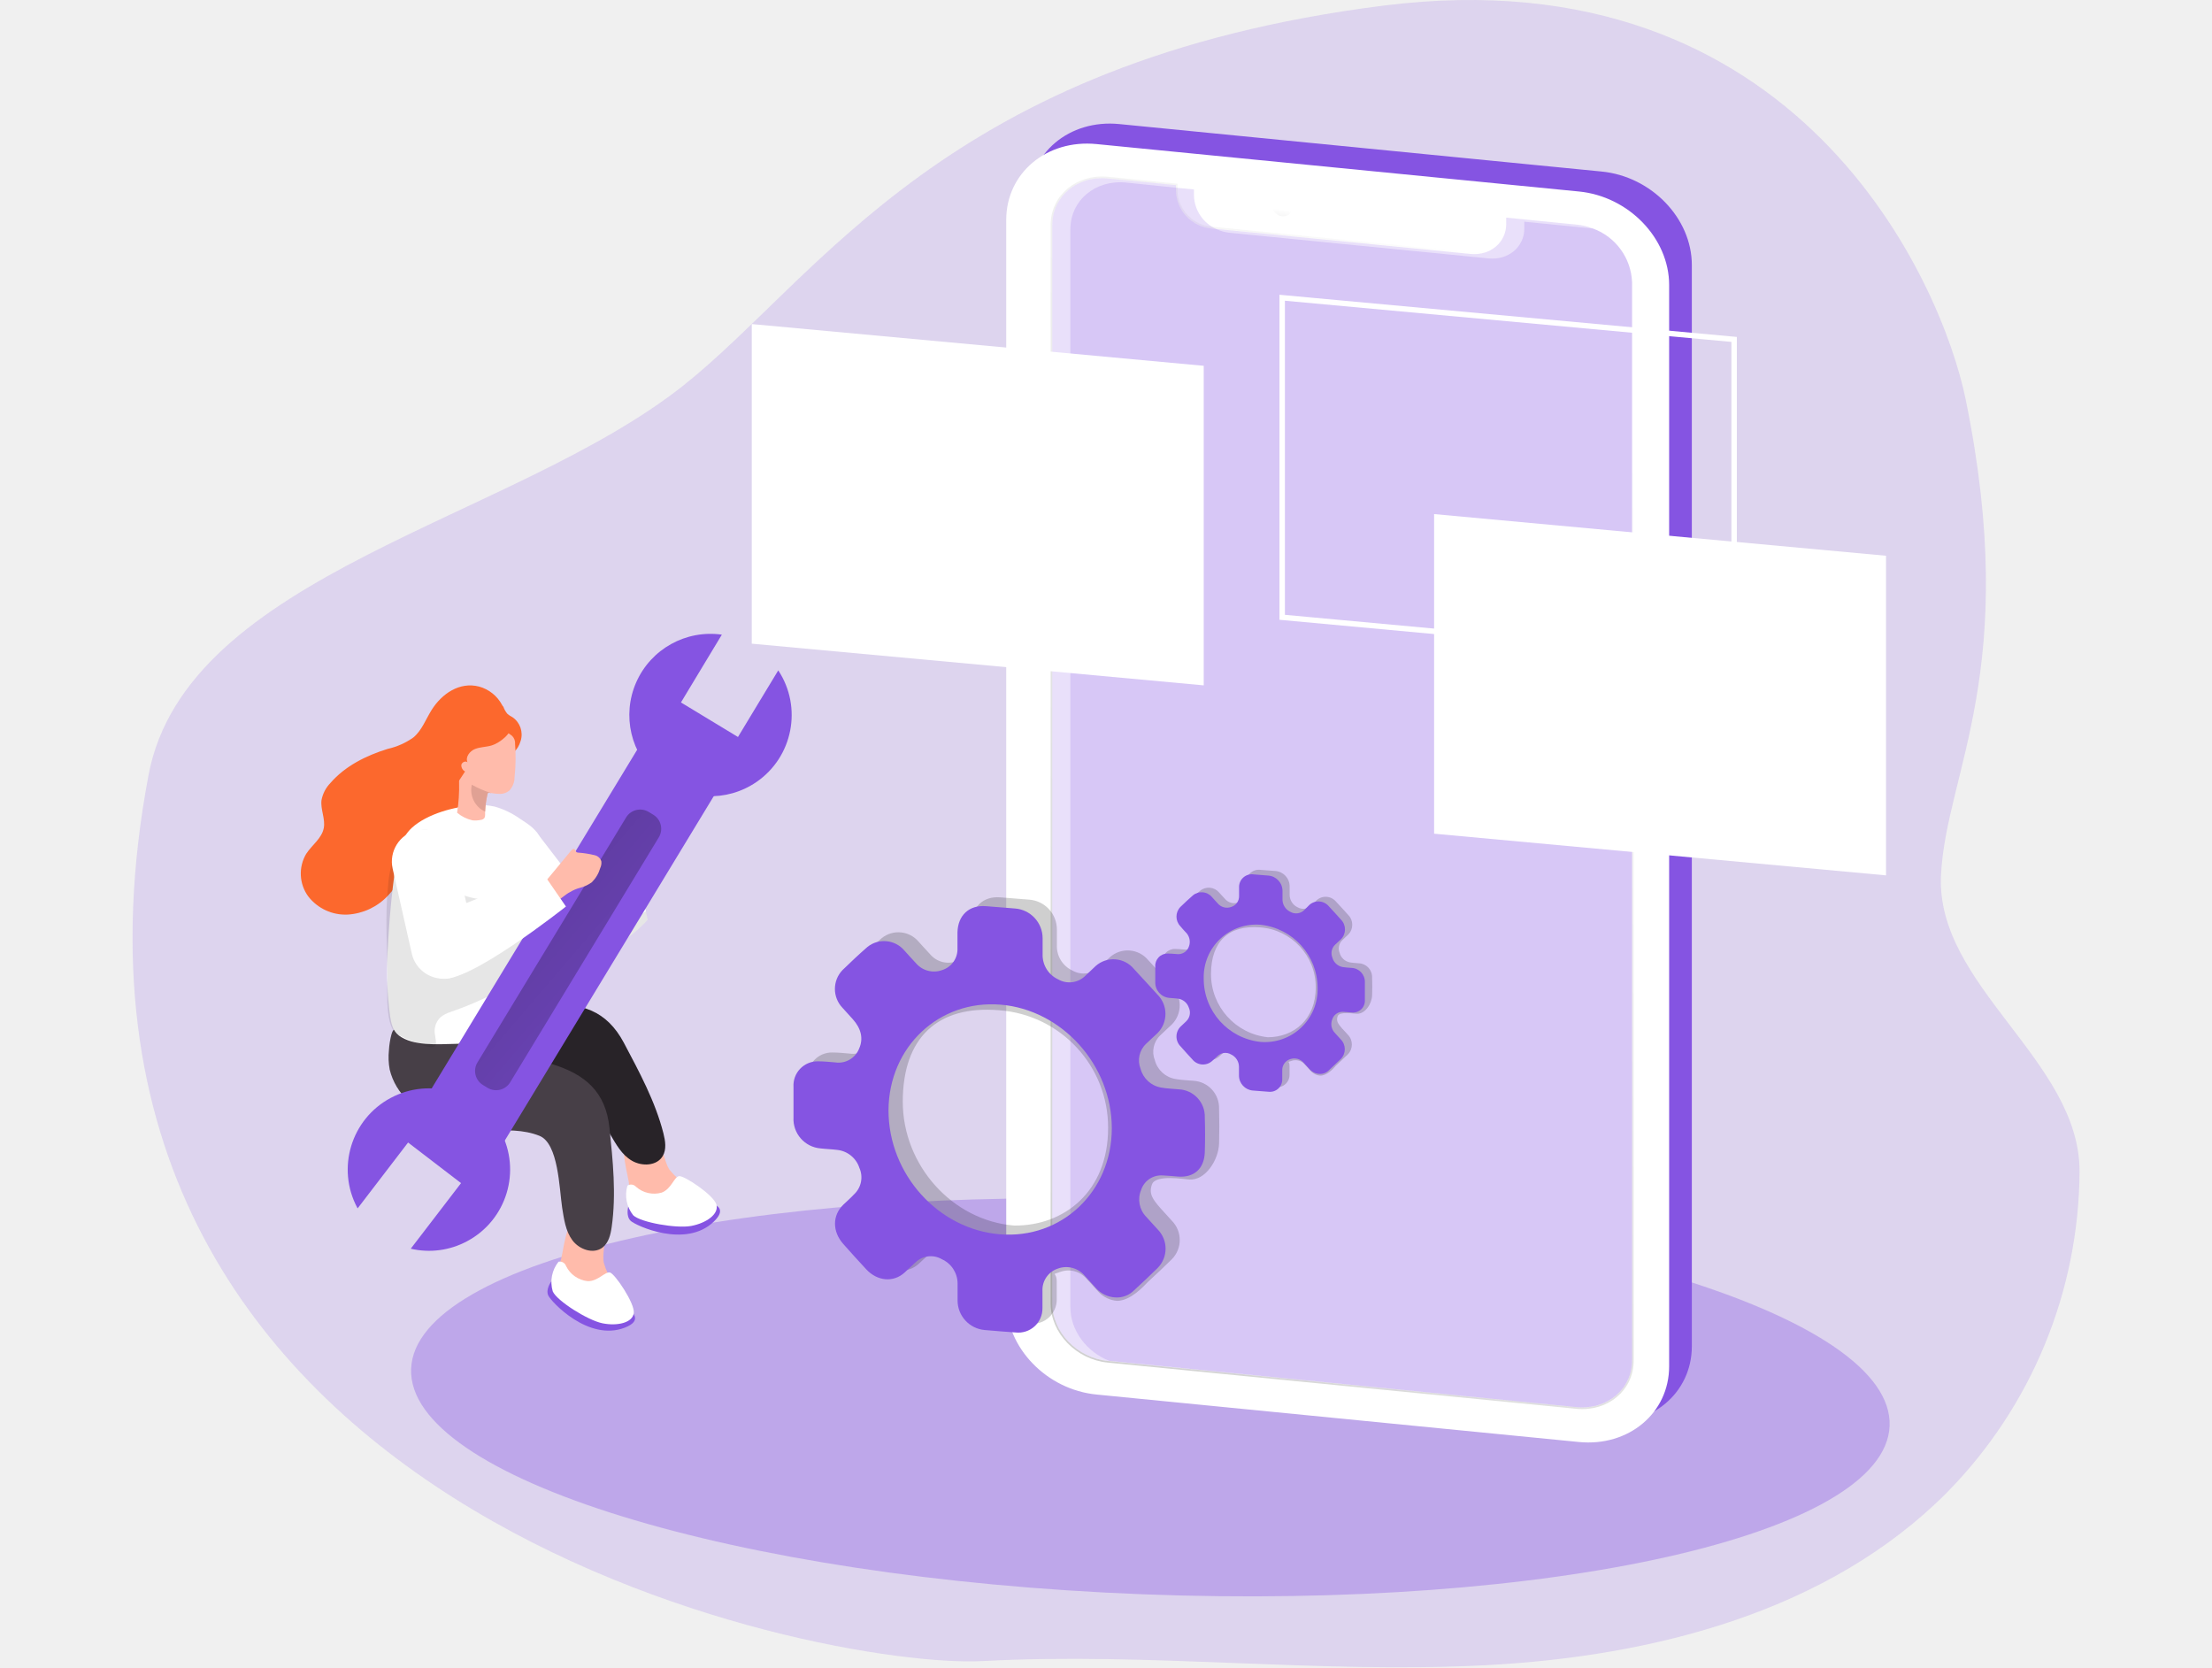
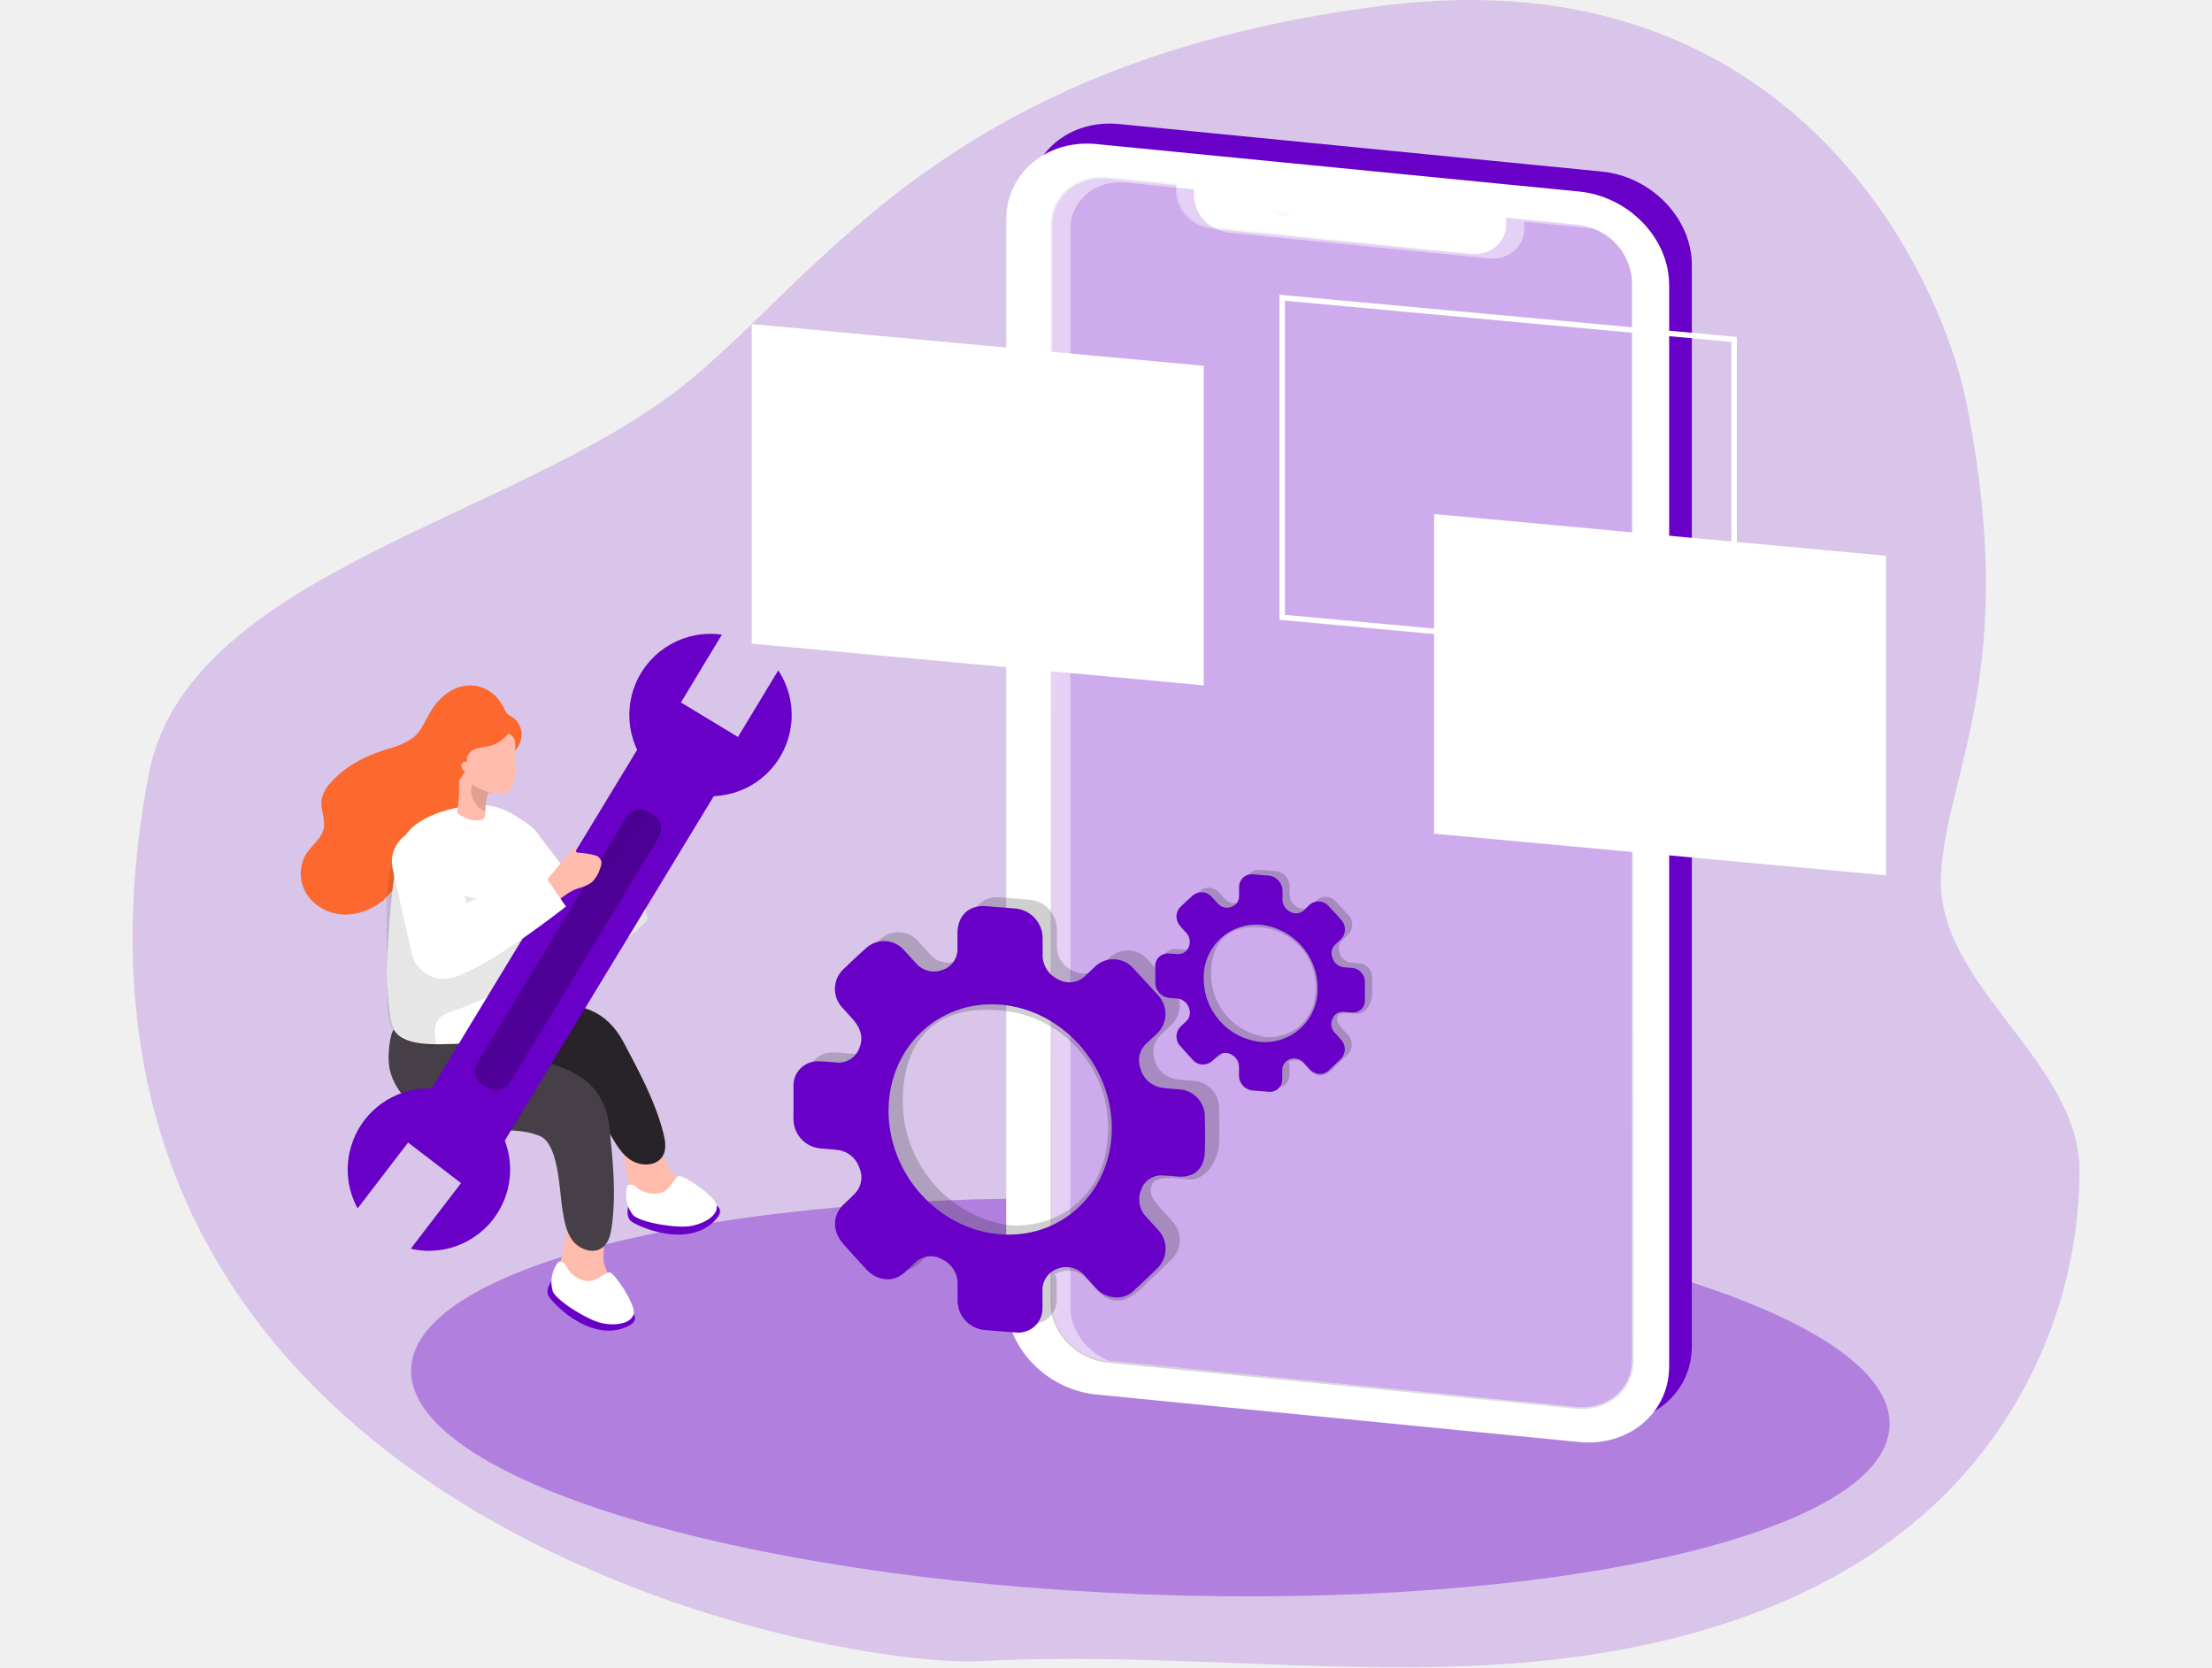
<svg xmlns="http://www.w3.org/2000/svg" xmlns:xlink="http://www.w3.org/1999/xlink" id="Layer_1" data-name="Layer 1" viewBox="0 0 379.36 324.85" width="406" height="306" class="illustration styles_illustrationTablet__1DWOa">
  <defs>
    <linearGradient id="linear-gradient" x1="3202.05" y1="659.23" x2="3373.14" y2="795.88" gradientTransform="matrix(-1.07, -0.1, 0, 1, 3769.86, -194.26)" gradientUnits="userSpaceOnUse">
      <stop offset="0" stop-color="#fff" />
      <stop offset="1" stop-color="#cbcbcb" />
    </linearGradient>
    <linearGradient id="linear-gradient-2" x1="3286.2" y1="604.81" x2="3286.11" y2="616.25" gradientTransform="matrix(-1.07, -0.1, 0, 1, 3741.22, -228.26)" xlink:href="#linear-gradient" />
    <linearGradient id="linear-gradient-3" x1="3297.92" y1="606.17" x2="3298.55" y2="614.55" gradientTransform="matrix(-0.45, -0.97, -0.86, 0.5, 2259.48, 2975.32)" xlink:href="#linear-gradient" />
    <linearGradient id="linear-gradient-4" x1="4274.39" y1="422.64" x2="4158.9" y2="499.42" gradientTransform="matrix(0.91, -0.41, -0.41, -0.91, -3548.42, 2379.55)" gradientUnits="userSpaceOnUse">
      <stop offset="0.01" />
      <stop offset="0.13" stop-opacity="0.69" />
      <stop offset="0.25" stop-opacity="0.32" />
      <stop offset="1" stop-opacity="0" />
    </linearGradient>
  </defs>
-   <path d="M272.41,35.09c81-10.21,108.78,54.09,113.41,76.69,10.78,52.72-3.77,72.56-4.8,92.67-1.1,21.64,27,36.09,27,57.78a89.88,89.88,0,0,1-25.77,62.49c-23.05,23.24-57.15,32-89.83,33.71s-65.47-2.56-98.16-.8C163.31,359.29,4.57,328.72,31.76,185c7.41-39.22,70.82-49.52,104.12-75.82C162.61,88,186.92,45.88,272.41,35.09Z" transform="translate(-28.64 -34)" fill="#8554E2" opacity="0.18" style="isolation: isolate;" />
-   <ellipse cx="226.95" cy="306.24" rx="38.4" ry="144.15" transform="translate(-116.44 487.22) rotate(-87.79)" fill="#8554E2" opacity="0.35" style="isolation: isolate;" />
-   <path d="M203.3,72.94V283.6c0,9.1,7.88,17.26,17.59,18.21l94,9.25c9.7.95,17.58-5.65,17.58-14.76V85.64c0-9.11-7.88-17.27-17.58-18.22l-94-9.25C211.18,57.22,203.3,63.83,203.3,72.94Zm9,1c0-5.61,4.85-9.69,10.84-9.1l13.24,1.31v1.24a7.61,7.61,0,0,0,6.94,7.19l50.5,5c3.83.37,6.93-2.23,6.93-5.82V72.52l13.68,1.34c6,.59,10.84,5.62,10.84,11.23V295.16c0,5.61-4.85,9.68-10.84,9.09l-91.29-9c-6-.59-10.84-5.61-10.84-11.23Z" transform="translate(-28.64 -34)" fill="#8554E2" />
+   <path d="M272.41,35.09c81-10.21,108.78,54.09,113.41,76.69,10.78,52.72-3.77,72.56-4.8,92.67-1.1,21.64,27,36.09,27,57.78a89.88,89.88,0,0,1-25.77,62.49c-23.05,23.24-57.15,32-89.83,33.71s-65.47-2.56-98.16-.8C163.31,359.29,4.57,328.72,31.76,185c7.41-39.22,70.82-49.52,104.12-75.82C162.61,88,186.92,45.88,272.41,35.09Z" transform="translate(-28.64 -34)" fill="#6800C8" opacity="0.18" style="isolation: isolate;" />
+   <ellipse cx="226.95" cy="306.24" rx="38.4" ry="144.15" transform="translate(-116.44 487.22) rotate(-87.79)" fill="#6800C8" opacity="0.35" style="isolation: isolate;" />
+   <path d="M203.3,72.94V283.6c0,9.1,7.88,17.26,17.59,18.21l94,9.25c9.7.95,17.58-5.65,17.58-14.76V85.64c0-9.11-7.88-17.27-17.58-18.22l-94-9.25C211.18,57.22,203.3,63.83,203.3,72.94Zm9,1c0-5.61,4.85-9.69,10.84-9.1l13.24,1.31v1.24a7.61,7.61,0,0,0,6.94,7.19l50.5,5c3.83.37,6.93-2.23,6.93-5.82V72.52l13.68,1.34c6,.59,10.84,5.62,10.84,11.23V295.16c0,5.61-4.85,9.68-10.84,9.09l-91.29-9c-6-.59-10.84-5.61-10.84-11.23Z" transform="translate(-28.64 -34)" fill="#6800C8" />
  <path d="M198.88,76.83V287.49c0,9.1,7.88,17.26,17.59,18.21l94,9.25c9.7.95,17.58-5.65,17.58-14.76V89.53c0-9.11-7.88-17.27-17.58-18.22l-94-9.24C206.76,61.11,198.88,67.72,198.88,76.83Zm9,1c0-5.61,4.85-9.69,10.84-9.1l13.24,1.31v1.24a7.61,7.61,0,0,0,6.94,7.19l50.5,5c3.83.37,6.93-2.23,6.93-5.82V76.41L310,77.75c6,.59,10.84,5.62,10.84,11.23V299.05c0,5.61-4.85,9.68-10.84,9.09l-91.29-9c-6-.59-10.84-5.61-10.84-11.23Z" transform="translate(-28.64 -34)" fill="#fff" />
  <path d="M207.85,77.87V287.93c0,5.62,4.85,10.64,10.84,11.23l91.29,9c6,.59,10.84-3.48,10.84-9.09V89c0-5.61-4.85-10.64-10.84-11.23L296.3,76.41v1.25c0,3.59-3.1,6.19-6.93,5.82l-50.5-5a7.61,7.61,0,0,1-6.94-7.19V70.08l-13.24-1.31C212.7,68.18,207.85,72.26,207.85,77.87Z" transform="translate(-28.64 -34)" fill="none" stroke-miterlimit="10" stroke-width="0.64" stroke="url(#linear-gradient)" />
  <path d="M207.85,77.87V287.93c0,5.62,4.85,10.64,10.84,11.23l91.29,9c6,.59,10.84-3.48,10.84-9.09V89c0-5.61-4.85-10.64-10.84-11.23L296.3,76.41v1.25c0,3.59-3.1,6.19-6.93,5.82l-50.5-5a7.61,7.61,0,0,1-6.94-7.19V70.08l-13.24-1.31C212.7,68.18,207.85,72.26,207.85,77.87Z" transform="translate(-28.64 -34)" fill="#fff" />
-   <path d="M320.82,89V299.05c0,5.61-4.85,9.68-10.84,9.1l-91-9h0l-.29,0c-6-.59-10.84-5.61-10.84-11.23V77.87c0-5.61,4.85-9.69,10.84-9.09l13.25,1.29v1.25a7.59,7.59,0,0,0,6.93,7.19l1,.1,49.49,4.87c3.83.37,6.94-2.23,6.94-5.82V76.4L310,77.76a11.8,11.8,0,0,1,3.19.76A11.6,11.6,0,0,1,320.82,89Z" transform="translate(-28.64 -34)" fill="#8554E2" opacity="0.18" style="isolation: isolate;" />
-   <path d="M320.82,89V299.05c0,5.61-4.85,9.68-10.84,9.1l-91-9h0c-4.4-1.73-7.6-5.89-7.6-10.46V78.67c0-5.62,4.85-9.69,10.83-9.1l9.73,1,3.52.34v1.26a7.37,7.37,0,0,0,4.41,6.48,7.68,7.68,0,0,0,2.52.7l50.5,5c3.83.37,6.94-2.24,6.94-5.82V77.2l13.34,1.32A11.6,11.6,0,0,1,320.82,89Z" transform="translate(-28.64 -34)" fill="#8554E2" opacity="0.18" style="isolation: isolate;" />
+   <path d="M320.82,89V299.05c0,5.61-4.85,9.68-10.84,9.1l-91-9h0l-.29,0c-6-.59-10.84-5.61-10.84-11.23V77.87c0-5.61,4.85-9.69,10.84-9.09l13.25,1.29v1.25a7.59,7.59,0,0,0,6.93,7.19l1,.1,49.49,4.87c3.83.37,6.94-2.23,6.94-5.82V76.4L310,77.76a11.8,11.8,0,0,1,3.19.76A11.6,11.6,0,0,1,320.82,89Z" transform="translate(-28.64 -34)" fill="#6800C8" opacity="0.18" style="isolation: isolate;" />
+   <path d="M320.82,89V299.05c0,5.61-4.85,9.68-10.84,9.1l-91-9h0c-4.4-1.73-7.6-5.89-7.6-10.46V78.67c0-5.62,4.85-9.69,10.83-9.1l9.73,1,3.52.34v1.26a7.37,7.37,0,0,0,4.41,6.48,7.68,7.68,0,0,0,2.52.7l50.5,5c3.83.37,6.94-2.24,6.94-5.82V77.2l13.34,1.32A11.6,11.6,0,0,1,320.82,89Z" transform="translate(-28.64 -34)" fill="#6800C8" opacity="0.18" style="isolation: isolate;" />
  <polygon points="228.59 41.74 245.95 43.45 245.95 42.01 228.59 40.3 228.59 41.74" fill="url(#linear-gradient-2)" />
  <ellipse cx="252.65" cy="74.37" rx="1.72" ry="1.94" transform="translate(32.31 220.96) rotate(-59.69)" fill="url(#linear-gradient-3)" />
  <g id="Q83r0t" opacity="0.19">
    <path d="M220.51,287.45a5.53,5.53,0,0,1-3.69-1.79c-.72-.78-1.41-1.6-2.15-2.36a4.7,4.7,0,0,0-5.29-1.48c-1.94.71-.61-.16-.66,2,0,1.11,0,2.22,0,3.33a4.7,4.7,0,0,1-5.21,4.74q-3-.21-6.06-.48a5.78,5.78,0,0,1-5.27-5.76c0-1.11,0-2.22,0-3.33a5.19,5.19,0,0,0-3.06-4.7,4.28,4.28,0,0,0-5.11.59c-.74.65-1.42,1.36-2.15,2-2.19,2-5.35,1.69-7.5-.65-1.49-1.62-3-3.25-4.44-4.9-2.17-2.44-2.16-5.57,0-7.67.69-.66,1.41-1.28,2.08-2a4.55,4.55,0,0,0,1.05-5.16,5.11,5.11,0,0,0-4.32-3.51c-1.08-.14-2.16-.16-3.24-.29a5.75,5.75,0,0,1-5.28-6.06c0-2,0-3.94,0-5.91a4.7,4.7,0,0,1,4.79-5c1.11,0,2.23.12,3.34.21a4.31,4.31,0,0,0,4.68-2.75c.83-1.9.37-3.85-1.26-5.67-.66-.74-1.34-1.46-2-2.21a5.29,5.29,0,0,1,0-7.35c1.58-1.55,3.19-3.06,4.85-4.5a5.17,5.17,0,0,1,7.2.68c.75.8,1.46,1.65,2.23,2.44a4.63,4.63,0,0,0,5.12,1.38,4.27,4.27,0,0,0,3-4.24c0-1,0-2.08,0-3.11.08-3.33,2.27-5.35,5.52-5.11l5.64.45a5.82,5.82,0,0,1,5.43,5.85c0,1,0,2,0,3a5.23,5.23,0,0,0,3,4.95,4.41,4.41,0,0,0,5.36-.72c.67-.63,1.32-1.27,2-1.89a5.19,5.19,0,0,1,7.43.59c1.55,1.66,3.08,3.35,4.59,5.05a5.31,5.31,0,0,1,0,7.51c-.73.71-1.51,1.37-2.23,2.09a4.44,4.44,0,0,0-1.06,4.87,5,5,0,0,0,4,3.64c1.14.22,2.3.24,3.45.35a5.3,5.3,0,0,1,5.06,5.47q.1,3.39,0,6.77c-.1,3.21-2.68,7.24-5.82,7-1-.07-6.49-1-7.23.9s.23,3.07,1.62,4.67c.72.83,1.5,1.62,2.22,2.45a5.34,5.34,0,0,1,0,7.52c-1.5,1.47-3,2.9-4.58,4.34C225.51,284.78,223.07,287.41,220.51,287.45Zm-41.79-38.82c0,12.41,9.66,23.18,21.71,24.15,9.8.08,18.31-6.69,18.3-19a22.9,22.9,0,0,0-21.24-22.95C185.42,229.82,178.74,236.24,178.72,248.63Z" transform="translate(-28.64 -34)" fill="#020202" />
  </g>
  <g id="Q83r0t-2" data-name="Q83r0t">
-     <path d="M220.07,286.78a5.47,5.47,0,0,1-3.69-1.78c-.72-.78-1.41-1.6-2.15-2.37a4.71,4.71,0,0,0-5.29-1.47,4.38,4.38,0,0,0-3,4.38c0,1.11,0,2.22,0,3.33a4.7,4.7,0,0,1-5.21,4.74q-3-.21-6.06-.48a5.78,5.78,0,0,1-5.27-5.76c0-1.12,0-2.22,0-3.33a5.19,5.19,0,0,0-3.06-4.7,4.27,4.27,0,0,0-5.11.59c-.74.65-1.42,1.36-2.15,2-2.19,2-5.35,1.69-7.5-.65-1.49-1.63-3-3.25-4.44-4.9-2.17-2.44-2.16-5.57,0-7.67.69-.66,1.41-1.28,2.08-2a4.53,4.53,0,0,0,1.05-5.16,5.11,5.11,0,0,0-4.32-3.51c-1.08-.14-2.16-.16-3.23-.29a5.75,5.75,0,0,1-5.29-6.06c0-2,0-3.94,0-5.91a4.7,4.7,0,0,1,4.79-5c1.11,0,2.23.12,3.34.21a4.31,4.31,0,0,0,4.68-2.75c.83-1.9.37-3.85-1.26-5.67-.66-.74-1.34-1.46-2-2.21a5.31,5.31,0,0,1,0-7.36c1.58-1.54,3.19-3.05,4.85-4.5a5.18,5.18,0,0,1,7.2.69c.75.8,1.46,1.65,2.23,2.44a4.63,4.63,0,0,0,5.12,1.38,4.27,4.27,0,0,0,3-4.24c0-1,0-2.08,0-3.11.08-3.33,2.27-5.36,5.52-5.11,1.88.15,3.76.29,5.64.45a5.82,5.82,0,0,1,5.43,5.85c0,1,0,2,0,3a5.23,5.23,0,0,0,3,4.95,4.41,4.41,0,0,0,5.36-.72c.67-.63,1.32-1.27,2-1.89a5.19,5.19,0,0,1,7.43.59c1.55,1.66,3.08,3.35,4.59,5a5.31,5.31,0,0,1,0,7.51c-.73.71-1.5,1.37-2.23,2.09a4.44,4.44,0,0,0-1.06,4.87,5,5,0,0,0,4,3.64c1.14.22,2.3.23,3.45.35a5.3,5.3,0,0,1,5.06,5.47q.11,3.39,0,6.77c-.1,3.21-2.08,5-5.22,4.75-1-.07-2-.19-3-.22a4.12,4.12,0,0,0-4.19,2.84,4.82,4.82,0,0,0,1,5.23c.72.83,1.5,1.62,2.22,2.44a5.35,5.35,0,0,1,0,7.53c-1.5,1.47-3,2.9-4.58,4.34A4.7,4.7,0,0,1,220.07,286.78Zm-44.13-36.45c0,12.4,9.67,23.18,21.71,24.15s21.8-8.32,21.8-20.66-9.75-23.11-21.69-24.08S176,237.94,175.94,250.33Z" transform="translate(-28.64 -34)" fill="#8554E2" />
+     <path d="M220.07,286.78a5.47,5.47,0,0,1-3.69-1.78c-.72-.78-1.41-1.6-2.15-2.37a4.71,4.71,0,0,0-5.29-1.47,4.38,4.38,0,0,0-3,4.38c0,1.11,0,2.22,0,3.33a4.7,4.7,0,0,1-5.21,4.74q-3-.21-6.06-.48a5.78,5.78,0,0,1-5.27-5.76c0-1.12,0-2.22,0-3.33a5.19,5.19,0,0,0-3.06-4.7,4.27,4.27,0,0,0-5.11.59c-.74.65-1.42,1.36-2.15,2-2.19,2-5.35,1.69-7.5-.65-1.49-1.63-3-3.25-4.44-4.9-2.17-2.44-2.16-5.57,0-7.67.69-.66,1.41-1.28,2.08-2a4.53,4.53,0,0,0,1.05-5.16,5.11,5.11,0,0,0-4.32-3.51c-1.08-.14-2.16-.16-3.23-.29a5.75,5.75,0,0,1-5.29-6.06c0-2,0-3.94,0-5.91a4.7,4.7,0,0,1,4.79-5c1.11,0,2.23.12,3.34.21a4.31,4.31,0,0,0,4.68-2.75c.83-1.9.37-3.85-1.26-5.67-.66-.74-1.34-1.46-2-2.21a5.31,5.31,0,0,1,0-7.36c1.58-1.54,3.19-3.05,4.85-4.5a5.18,5.18,0,0,1,7.2.69c.75.8,1.46,1.65,2.23,2.44a4.63,4.63,0,0,0,5.12,1.38,4.27,4.27,0,0,0,3-4.24c0-1,0-2.08,0-3.11.08-3.33,2.27-5.36,5.52-5.11,1.88.15,3.76.29,5.64.45a5.82,5.82,0,0,1,5.43,5.85c0,1,0,2,0,3a5.23,5.23,0,0,0,3,4.95,4.41,4.41,0,0,0,5.36-.72c.67-.63,1.32-1.27,2-1.89a5.19,5.19,0,0,1,7.43.59c1.55,1.66,3.08,3.35,4.59,5a5.31,5.31,0,0,1,0,7.51c-.73.71-1.5,1.37-2.23,2.09a4.44,4.44,0,0,0-1.06,4.87,5,5,0,0,0,4,3.64c1.14.22,2.3.23,3.45.35a5.3,5.3,0,0,1,5.06,5.47q.11,3.39,0,6.77c-.1,3.21-2.08,5-5.22,4.75-1-.07-2-.19-3-.22a4.12,4.12,0,0,0-4.19,2.84,4.82,4.82,0,0,0,1,5.23c.72.83,1.5,1.62,2.22,2.44a5.35,5.35,0,0,1,0,7.53c-1.5,1.47-3,2.9-4.58,4.34A4.7,4.7,0,0,1,220.07,286.78Zm-44.13-36.45c0,12.4,9.67,23.18,21.71,24.15s21.8-8.32,21.8-20.66-9.75-23.11-21.69-24.08S176,237.94,175.94,250.33Z" transform="translate(-28.64 -34)" fill="#6800C8" />
  </g>
  <g id="Q83r0t-3" data-name="Q83r0t" opacity="0.19">
    <path d="M260.09,243.57a2.78,2.78,0,0,1-1.88-.91c-.37-.4-.72-.82-1.09-1.21a2.42,2.42,0,0,0-2.7-.75c-1,.36-.31-.08-.34,1,0,.57,0,1.14,0,1.7a2.41,2.41,0,0,1-2.66,2.42l-3.09-.25a3,3,0,0,1-2.69-2.94c0-.56,0-1.13,0-1.7a2.65,2.65,0,0,0-1.56-2.39,2.18,2.18,0,0,0-2.61.3c-.37.33-.72.69-1.09,1a2.66,2.66,0,0,1-3.83-.33c-.76-.83-1.52-1.66-2.27-2.5a2.72,2.72,0,0,1,0-3.91l1.06-1a2.32,2.32,0,0,0,.53-2.63,2.6,2.6,0,0,0-2.2-1.8c-.55-.07-1.1-.08-1.65-.14a3,3,0,0,1-2.7-3.1v-3a2.4,2.4,0,0,1,2.45-2.54c.56,0,1.13.06,1.7.11a2.2,2.2,0,0,0,2.39-1.4,2.58,2.58,0,0,0-.65-2.89c-.33-.38-.68-.75-1-1.13a2.7,2.7,0,0,1,0-3.75c.8-.79,1.63-1.56,2.47-2.3a2.65,2.65,0,0,1,3.67.35c.39.41.75.84,1.14,1.24a2.35,2.35,0,0,0,2.61.71,2.17,2.17,0,0,0,1.54-2.16c0-.53,0-1.06,0-1.59a2.46,2.46,0,0,1,2.81-2.6l2.88.22a3,3,0,0,1,2.77,3c0,.51,0,1,0,1.53a2.71,2.71,0,0,0,1.53,2.53,2.25,2.25,0,0,0,2.74-.37c.34-.32.67-.65,1-1a2.64,2.64,0,0,1,3.79.3c.79.85,1.58,1.7,2.35,2.57a2.71,2.71,0,0,1,0,3.83c-.37.37-.76.7-1.13,1.07a2.24,2.24,0,0,0-.54,2.48,2.55,2.55,0,0,0,2,1.86c.58.11,1.17.12,1.75.18a2.69,2.69,0,0,1,2.58,2.79q.06,1.72,0,3.45c-.05,1.64-1.36,3.69-3,3.59-.52,0-3.32-.5-3.7.45s.12,1.57.83,2.39c.37.42.77.82,1.14,1.24a2.74,2.74,0,0,1,0,3.84c-.77.75-1.56,1.48-2.34,2.21C262.64,242.21,261.4,243.55,260.09,243.57Zm-21.31-19.8a12.37,12.37,0,0,0,11.07,12.32c5,0,9.34-3.41,9.34-9.71a11.69,11.69,0,0,0-10.84-11.7C242.2,214.18,238.79,217.45,238.78,223.77Z" transform="translate(-28.64 -34)" fill="#020202" />
  </g>
  <g id="Q83r0t-4" data-name="Q83r0t">
-     <path d="M259.87,243.23a2.74,2.74,0,0,1-1.88-.91c-.37-.4-.72-.81-1.1-1.2a2.42,2.42,0,0,0-2.7-.76,2.24,2.24,0,0,0-1.53,2.24c0,.56,0,1.13,0,1.69a2.39,2.39,0,0,1-2.66,2.42l-3.09-.24a2.94,2.94,0,0,1-2.68-2.94c0-.57,0-1.13,0-1.7a2.68,2.68,0,0,0-1.56-2.4,2.18,2.18,0,0,0-2.6.31c-.38.33-.73.69-1.1,1a2.66,2.66,0,0,1-3.83-.34c-.76-.82-1.52-1.65-2.26-2.5a2.72,2.72,0,0,1,0-3.91c.35-.33.71-.65,1.06-1a2.32,2.32,0,0,0,.53-2.64,2.59,2.59,0,0,0-2.2-1.79c-.55-.07-1.1-.08-1.65-.14a3,3,0,0,1-2.7-3.1c0-1,0-2,0-3a2.39,2.39,0,0,1,2.44-2.54c.56,0,1.13.06,1.7.1a2.2,2.2,0,0,0,2.39-1.39,2.61,2.61,0,0,0-.64-2.9c-.34-.37-.69-.74-1-1.13a2.7,2.7,0,0,1,0-3.75c.81-.79,1.63-1.55,2.48-2.29a2.64,2.64,0,0,1,3.67.35c.38.41.74.84,1.13,1.24a2.35,2.35,0,0,0,2.61.7,2.17,2.17,0,0,0,1.55-2.16c0-.52,0-1.06,0-1.58a2.48,2.48,0,0,1,2.82-2.61l2.87.23a3,3,0,0,1,2.77,3c0,.52,0,1,0,1.54a2.66,2.66,0,0,0,1.52,2.52,2.25,2.25,0,0,0,2.74-.36c.34-.32.67-.65,1-1a2.64,2.64,0,0,1,3.78.3c.8.85,1.58,1.71,2.35,2.58a2.72,2.72,0,0,1,0,3.83c-.38.36-.77.7-1.14,1.06a2.28,2.28,0,0,0-.54,2.49,2.56,2.56,0,0,0,2,1.86,17.19,17.19,0,0,0,1.76.17,2.71,2.71,0,0,1,2.58,2.8q0,1.72,0,3.45a2.3,2.3,0,0,1-2.67,2.42c-.51,0-1-.1-1.54-.11a2.1,2.1,0,0,0-2.14,1.45,2.46,2.46,0,0,0,.51,2.66c.37.43.77.83,1.14,1.25a2.73,2.73,0,0,1,0,3.84c-.77.75-1.56,1.48-2.34,2.21A2.41,2.41,0,0,1,259.87,243.23Zm-22.51-18.59A12.38,12.38,0,0,0,248.43,237a10.28,10.28,0,0,0,11.12-10.54,12.42,12.42,0,0,0-11.06-12.28A10.23,10.23,0,0,0,237.36,224.64Z" transform="translate(-28.64 -34)" fill="#8554E2" />
+     <path d="M259.87,243.23a2.74,2.74,0,0,1-1.88-.91c-.37-.4-.72-.81-1.1-1.2a2.42,2.42,0,0,0-2.7-.76,2.24,2.24,0,0,0-1.53,2.24c0,.56,0,1.13,0,1.69a2.39,2.39,0,0,1-2.66,2.42l-3.09-.24a2.94,2.94,0,0,1-2.68-2.94c0-.57,0-1.13,0-1.7a2.68,2.68,0,0,0-1.56-2.4,2.18,2.18,0,0,0-2.6.31c-.38.33-.73.69-1.1,1a2.66,2.66,0,0,1-3.83-.34c-.76-.82-1.52-1.65-2.26-2.5a2.72,2.72,0,0,1,0-3.91c.35-.33.71-.65,1.06-1a2.32,2.32,0,0,0,.53-2.64,2.59,2.59,0,0,0-2.2-1.79c-.55-.07-1.1-.08-1.65-.14a3,3,0,0,1-2.7-3.1c0-1,0-2,0-3a2.39,2.39,0,0,1,2.44-2.54c.56,0,1.13.06,1.7.1a2.2,2.2,0,0,0,2.39-1.39,2.61,2.61,0,0,0-.64-2.9c-.34-.37-.69-.74-1-1.13a2.7,2.7,0,0,1,0-3.75c.81-.79,1.63-1.55,2.48-2.29a2.64,2.64,0,0,1,3.67.35c.38.41.74.84,1.13,1.24a2.35,2.35,0,0,0,2.61.7,2.17,2.17,0,0,0,1.55-2.16c0-.52,0-1.06,0-1.58a2.48,2.48,0,0,1,2.82-2.61l2.87.23a3,3,0,0,1,2.77,3c0,.52,0,1,0,1.54a2.66,2.66,0,0,0,1.52,2.52,2.25,2.25,0,0,0,2.74-.36c.34-.32.67-.65,1-1a2.64,2.64,0,0,1,3.78.3c.8.85,1.58,1.71,2.35,2.58a2.72,2.72,0,0,1,0,3.83c-.38.36-.77.7-1.14,1.06a2.28,2.28,0,0,0-.54,2.49,2.56,2.56,0,0,0,2,1.86,17.19,17.19,0,0,0,1.76.17,2.71,2.71,0,0,1,2.58,2.8q0,1.72,0,3.45a2.3,2.3,0,0,1-2.67,2.42c-.51,0-1-.1-1.54-.11a2.1,2.1,0,0,0-2.14,1.45,2.46,2.46,0,0,0,.51,2.66c.37.43.77.83,1.14,1.25a2.73,2.73,0,0,1,0,3.84c-.77.75-1.56,1.48-2.34,2.21A2.41,2.41,0,0,1,259.87,243.23Zm-22.51-18.59A12.38,12.38,0,0,0,248.43,237a10.28,10.28,0,0,0,11.12-10.54,12.42,12.42,0,0,0-11.06-12.28A10.23,10.23,0,0,0,237.36,224.64Z" transform="translate(-28.64 -34)" fill="#6800C8" />
  </g>
  <polygon points="341.67 170.55 253.61 162.43 253.61 100.16 341.67 108.28 341.67 170.55" fill="#fff" />
  <polygon points="208.72 133.53 120.66 125.41 120.66 63.14 208.72 71.27 208.72 133.53" fill="#fff" />
  <polygon points="312.07 128.4 224.01 120.27 224.01 58.01 312.07 66.13 312.07 128.4" fill="none" stroke="#fff" stroke-miterlimit="10" stroke-width="1.06" />
  <path d="M100.64,171.34a7.25,7.25,0,0,0-4.46-3.57c-3.84-1-7.3,1.42-9.26,4.55-1.15,1.83-1.91,4-3.57,5.37a13.85,13.85,0,0,1-5,2.22c-4.19,1.3-8.29,3.33-11.16,6.65a6.54,6.54,0,0,0-1.73,3.33c-.23,1.82.79,3.66.44,5.46-.39,2-2.32,3.31-3.42,5a7.54,7.54,0,0,0,.39,8.29,9.16,9.16,0,0,0,7.69,3.55,11.69,11.69,0,0,0,7.8-3.64c4.32-4.43,5.45-11.61,10.59-15.06,1.4-.94,3.12-1.65,3.81-3.18.49-1.08.33-2.33.53-3.49a5.91,5.91,0,0,1,3.62-4.48c3-1.15,6.18-.13,7.36-4a4.1,4.1,0,0,0-1.56-4.58,5.86,5.86,0,0,1-1-.65,4.19,4.19,0,0,1-.81-1.41C100.76,171.57,100.7,171.46,100.64,171.34Z" transform="translate(-28.64 -34)" fill="#fc682d" />
  <path d="M125.87,191.79l-.11-.09.34.11Z" transform="translate(-28.64 -34)" fill="#fff" />
  <path d="M125.33,264.27a9.49,9.49,0,0,0,1.24,3.94,6.85,6.85,0,0,0,3.27,2.37,11.66,11.66,0,0,0,8.67-.21,1.74,1.74,0,0,0,.92-.72,1.44,1.44,0,0,0,.07-.87,6.38,6.38,0,0,0-2.74-3.75,14.41,14.41,0,0,1-3.52-3.16c-1.64-2.5-1.53-9.67-6.38-7.93C122.8,255.4,124.85,261.34,125.33,264.27Z" transform="translate(-28.64 -34)" fill="#ffbbab" />
  <path d="M97.65,231.77a96.13,96.13,0,0,1,11.57-1.87c6.82-.67,11.81,1,15.14,7.24,3,5.68,6.13,11.42,7.72,17.66.37,1.47.64,3.12-.13,4.43-1.13,1.93-4,2.08-6,.92s-3.08-3.2-4.23-5.13c-2-3.26-5.41-11.3-9.39-11.27-5.31,0-10.55,3.74-15.75,4.71a2,2,0,0,1-1.6-.16c-.34-.26-3.83.17-4-.25-1.17-4,1.49-9.05,1.32-13.24a2.29,2.29,0,0,1,.18-1.25,2.45,2.45,0,0,1,1.58-.93C95.31,232.33,96.48,232,97.65,231.77Z" transform="translate(-28.64 -34)" fill="#282328" />
-   <path d="M125.22,269.14s-.49,1.83.5,2.74,10.66,5.4,16.15.16-8.82-4.06-8.82-4.06Z" transform="translate(-28.64 -34)" fill="#8554E2" />
+   <path d="M125.22,269.14s-.49,1.83.5,2.74,10.66,5.4,16.15.16-8.82-4.06-8.82-4.06Z" transform="translate(-28.64 -34)" fill="#6800C8" />
  <path d="M125.07,265a1.3,1.3,0,0,1,1.67.22,5.31,5.31,0,0,0,5,1.14c1.91-.71,2.42-3.08,3.4-3.21s6.74,3.67,7.27,5.54-2,3.61-4.89,4.16-9.86-.68-11.32-2.07A6.36,6.36,0,0,1,125.07,265Z" transform="translate(-28.64 -34)" fill="#fff" />
  <path d="M112.17,279.22a9.58,9.58,0,0,0-.34,4.11,6.78,6.78,0,0,0,2.13,3.43,11.63,11.63,0,0,0,8.1,3.09,1.68,1.68,0,0,0,1.12-.31,1.5,1.5,0,0,0,.4-.78,6.42,6.42,0,0,0-1.12-4.51,14.32,14.32,0,0,1-2-4.26c-.57-2.93,2.25-9.53-2.9-9.75C113.2,270,112.85,276.32,112.17,279.22Z" transform="translate(-28.64 -34)" fill="#ffbbab" />
  <path d="M98.89,238.65a96.33,96.33,0,0,1,11.41,2.65c6.57,2,10.54,5.44,11.27,12.45.67,6.4,1.34,12.89.44,19.26-.21,1.5-.59,3.13-1.79,4.05-1.78,1.36-4.53.39-5.87-1.41s-1.64-4.13-2-6.35c-.56-3.76-.72-12.51-4.41-14-6.27-2.52-13.5.65-19.51-2.68a29.17,29.17,0,0,1-6-4.09,12.06,12.06,0,0,1-3.68-6.13,13,13,0,0,1-.15-3.79,15.42,15.42,0,0,1,.5-3.1c.36-1.17.55-1,1.75-.83,2,.29,4,.72,6,1.19C90.93,236.82,94.86,238,98.89,238.65Z" transform="translate(-28.64 -34)" fill="#473f47" />
-   <path d="M110.23,283.68s-1.15,1.51-.58,2.73,7.81,9,14.88,6.27-6.61-7.11-6.61-7.11Z" transform="translate(-28.64 -34)" fill="#8554E2" />
+   <path d="M110.23,283.68s-1.15,1.51-.58,2.73,7.81,9,14.88,6.27-6.61-7.11-6.61-7.11Z" transform="translate(-28.64 -34)" fill="#6800C8" />
  <path d="M111.65,279.82a1.29,1.29,0,0,1,1.46.84,5.3,5.3,0,0,0,4.21,2.95c2,.07,3.41-1.93,4.36-1.68s4.85,6,4.63,7.89-3.19,2.59-6.1,2-8.87-4.37-9.69-6.21A6.35,6.35,0,0,1,111.65,279.82Z" transform="translate(-28.64 -34)" fill="#fff" />
  <path d="M118.24,216.35c-.28,1.56-.95,2.88-2.38,3.17a2.08,2.08,0,0,1-.36,0c-2.58.2-5.66-2.11-7.76-4.06a32.69,32.69,0,0,1-2.48-2.57l2-16.86,10.75,14A19.47,19.47,0,0,1,118.24,216.35Z" transform="translate(-28.64 -34)" fill="#fff" />
  <path d="M129,213.22a24.44,24.44,0,0,1-6.59,5.15,11.91,11.91,0,0,1-5.77,1.33,2,2,0,0,1-.76-.18,2.15,2.15,0,0,1-1-.87,6.12,6.12,0,0,1-1-3.66c.26-3.38,4.14-4.89,4.14-4.89s8.6-1.65,9.54-1.1c.51.3.88,1.52,1.12,2.58C128.88,212.46,129,213.22,129,213.22Z" transform="translate(-28.64 -34)" fill="#fff" />
  <path d="M129,213.22a24.44,24.44,0,0,1-6.59,5.15,11.91,11.91,0,0,1-5.77,1.33,2,2,0,0,1-.76-.18,2.08,2.08,0,0,1-.36,0c-2.58.2-5.66-2.11-7.76-4.06l0,0,1.39-5a19.89,19.89,0,0,0,4.73,4.48,7.56,7.56,0,0,0,4.35,1.36,4.9,4.9,0,0,0,1.24-.22,40.27,40.27,0,0,0,9.21-4.55C128.88,212.46,129,213.22,129,213.22Z" transform="translate(-28.64 -34)" fill="#020202" opacity="0.1" />
  <path d="M127.12,204.54a3.82,3.82,0,0,0-1.38,1.88,3.6,3.6,0,0,0,0,1.18,4.26,4.26,0,0,0,.22,1.06,4.33,4.33,0,0,0,.76,1.1l.7.81a1,1,0,0,0,.3.27.65.65,0,0,0,.74-.22,1.78,1.78,0,0,0,.33-.74c.41-1.4,1.55-3.64,1.31-5.11C129.83,203,128,203.75,127.12,204.54Z" transform="translate(-28.64 -34)" fill="#ffbbab" />
  <path d="M107.84,215.47c-.1.78-.09,1.6-.19,2.39-.5,4.36-2.07,8.72-1.28,13.15a4.75,4.75,0,0,1,0,3,3.6,3.6,0,0,1-2,1.53c-4.09,1.64-8.6,1.75-13,1.84-3.31.07-8,.48-10.85-1.64-1.19-.9-1.46-2.34-1.7-3.78a66.66,66.66,0,0,1-.39-14c0-.61.06-1.22.1-1.83q.38-6.3,1.24-12.54c.43-3,1.06-6.27,3.31-8.32,3-2.72,8.32-4.13,12.27-4.38a13.3,13.3,0,0,1,3.83.25,16.2,16.2,0,0,1,4.94,2.37c1.81,1.17,3.42,2.18,4.13,4.19a26,26,0,0,1,1.31,7.16,24.65,24.65,0,0,1-.69,6.79c-.24,1.09-.66,2.16-.9,3.24C107.9,215.07,107.87,215.27,107.84,215.47Z" transform="translate(-28.64 -34)" fill="#fff" />
  <path d="M87.11,238c-1.31.22-4.08-1.29-5-1.57-.56-.18-1-.53-1.61-.74-2.8-1.06-2.17-9.21-2.19-11.42-.06-5.85-.49-12,.13-17.75A19.58,19.58,0,0,1,80,200a7.63,7.63,0,0,1,4.9-4.28,2.18,2.18,0,0,1,1.29,0c1.71.66,1.73,3.6,1.86,5,.2,2.21.7,4.54,2.41,6.09,4.17,3.79,12.14,2.31,17.16,2.09a2.31,2.31,0,0,1,1.33.21,1.68,1.68,0,0,1,.48,2,9.48,9.48,0,0,1-1.16,1.86c-1.46,2.23-1.48,5.09-2.46,7.57a14.48,14.48,0,0,1-6.45,6.88,63.17,63.17,0,0,1-8.83,3.77,5.89,5.89,0,0,0-1.88,1,3.84,3.84,0,0,0-1.15,2.51c-.08.61.47,2.54.19,2.94A.78.78,0,0,1,87.11,238Z" transform="translate(-28.64 -34)" fill="#020202" opacity="0.1" />
-   <rect x="104.64" y="176.3" width="17.45" height="86.03" transform="translate(67.87 431.61) rotate(-148.75)" fill="#8554E2" />
+   <rect x="104.64" y="176.3" width="17.45" height="86.03" transform="translate(67.87 431.61) rotate(-148.75)" fill="#6800C8" />
  <rect x="109.78" y="187.95" width="7.46" height="62.24" rx="3.21" transform="translate(68.27 431.24) rotate(-148.75)" fill="url(#linear-gradient-4)" />
  <path d="M102.1,188a2.84,2.84,0,0,1-1.88.68,9.93,9.93,0,0,1-1.72-.17l-.32-.06a.36.36,0,0,0-.23,0,.33.33,0,0,0-.14.24,18.77,18.77,0,0,0-.47,3.42h0c0,.21,0,.42,0,.63a1.18,1.18,0,0,1-.14.64,1.08,1.08,0,0,1-.74.37,5.27,5.27,0,0,1-1.58.08,7,7,0,0,1-3-1.49,32.17,32.17,0,0,0,.39-5.88c-.07-2.54-.42-5.12.15-7.6a4.14,4.14,0,0,1,5.24-3.49,9.51,9.51,0,0,1,4.94,2,2,2,0,0,1,.58,1.6c.07,1,.11,2,.1,3s-.08,2.3-.2,3.45A3.91,3.91,0,0,1,102.1,188Z" transform="translate(-28.64 -34)" fill="#ffbbab" />
  <path d="M98.5,188.53l-.32-.06a.36.36,0,0,0-.23,0,.33.33,0,0,0-.14.24,18.77,18.77,0,0,0-.47,3.42h0a4.63,4.63,0,0,1-2.59-5.24,19.34,19.34,0,0,0,3.73,1.61Z" transform="translate(-28.64 -34)" fill="#e0a194" />
  <path d="M113.73,200.17l.38-.45c.16-.19.41-.41.63-.29s.21.45.4.59a.67.67,0,0,0,.34.1,18.87,18.87,0,0,1,3.16.49,1.75,1.75,0,0,1,1.35,1.21,2.38,2.38,0,0,1-.21,1.28,6.45,6.45,0,0,1-1.63,2.78,6.7,6.7,0,0,1-2.27,1.08,7.34,7.34,0,0,0-2,.85c-.81.4-1.46,1.09-2.26,1.53a2.17,2.17,0,0,1-2.8-3.27l1.33-1.58Z" transform="translate(-28.64 -34)" fill="#ffbbab" />
  <rect x="81.02" y="195.4" width="12.53" height="29.5" rx="6.27" transform="translate(-72.69 -9.68) rotate(-12.7)" fill="#fff" />
  <path d="M93.92,209.85,108.53,204l4.56,6.62s-19.35,15.34-24.36,14-2.21-6.44-2.21-6.44S85.29,212.21,93.92,209.85Z" transform="translate(-28.64 -34)" fill="#fff" />
  <path d="M98.63,179.23c-1.06.33-2.23.29-3.26.7s-1.93,1.58-1.46,2.59c-.38-.36-1.1,0-1.2.49a1.35,1.35,0,0,0,.72,1.3l-1.31,2a1.09,1.09,0,0,1-.44.46.88.88,0,0,1-.6,0,3.12,3.12,0,0,1-2-1.81,7.93,7.93,0,0,1-.57-2.74,39.36,39.36,0,0,1,0-5.32A6.83,6.83,0,0,1,89,174.4a5.58,5.58,0,0,1,2.21-2.18A9.13,9.13,0,0,1,97.86,171c1.69.4,4.38,1.95,4.65,3.9S100.15,178.76,98.63,179.23Z" transform="translate(-28.64 -34)" fill="#fc682d" />
-   <path d="M150.21,186.36a15.82,15.82,0,1,1-6.74-28.71l-3.75,6.21-4.22,7,11.11,6.73,4.26-7.05,3.59-5.93A15.82,15.82,0,0,1,150.21,186.36Z" transform="translate(-28.64 -34)" fill="#8554E2" />
-   <path d="M93.85,275.82a15.67,15.67,0,0,1-11,1.47l9.8-12.78L82.33,256.6,72.5,269.43l-.06-.1a15.82,15.82,0,1,1,21.41,6.49Z" transform="translate(-28.64 -34)" fill="#8554E2" />
+   <path d="M150.21,186.36a15.82,15.82,0,1,1-6.74-28.71l-3.75,6.21-4.22,7,11.11,6.73,4.26-7.05,3.59-5.93A15.82,15.82,0,0,1,150.21,186.36Z" transform="translate(-28.64 -34)" fill="#6800C8" />
+   <path d="M93.85,275.82a15.67,15.67,0,0,1-11,1.47l9.8-12.78L82.33,256.6,72.5,269.43l-.06-.1a15.82,15.82,0,1,1,21.41,6.49Z" transform="translate(-28.64 -34)" fill="#6800C8" />
</svg>
